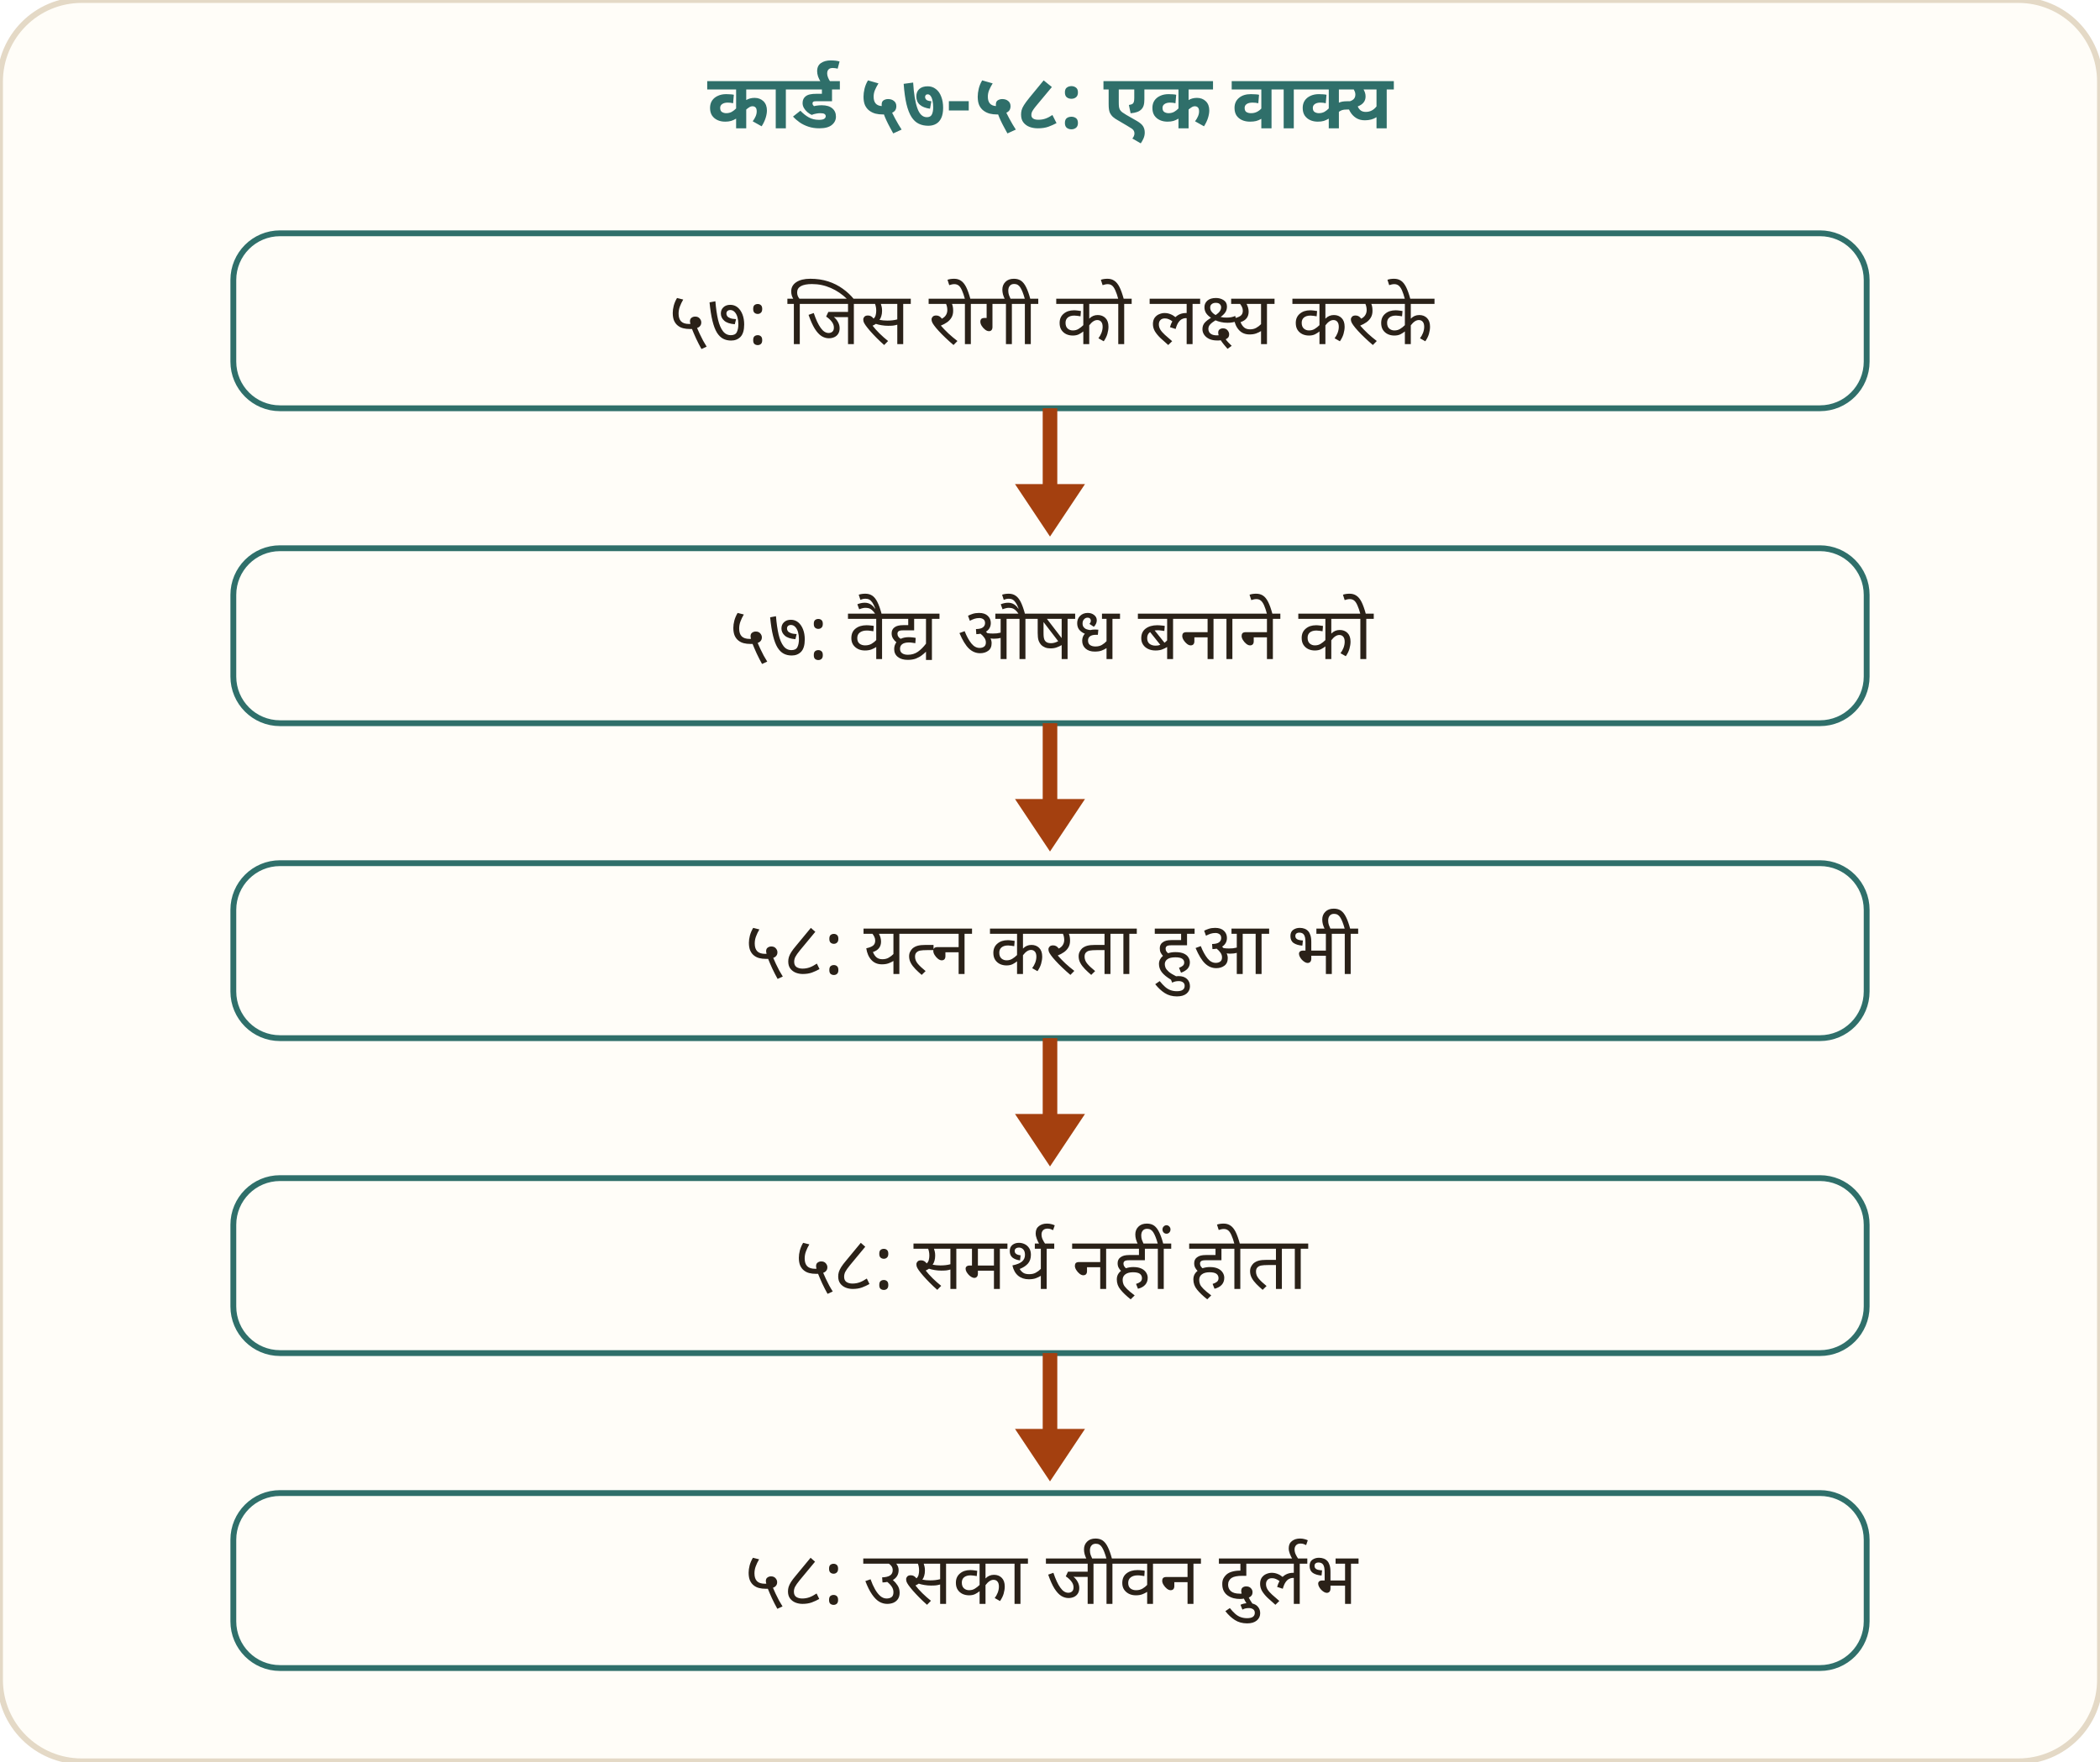
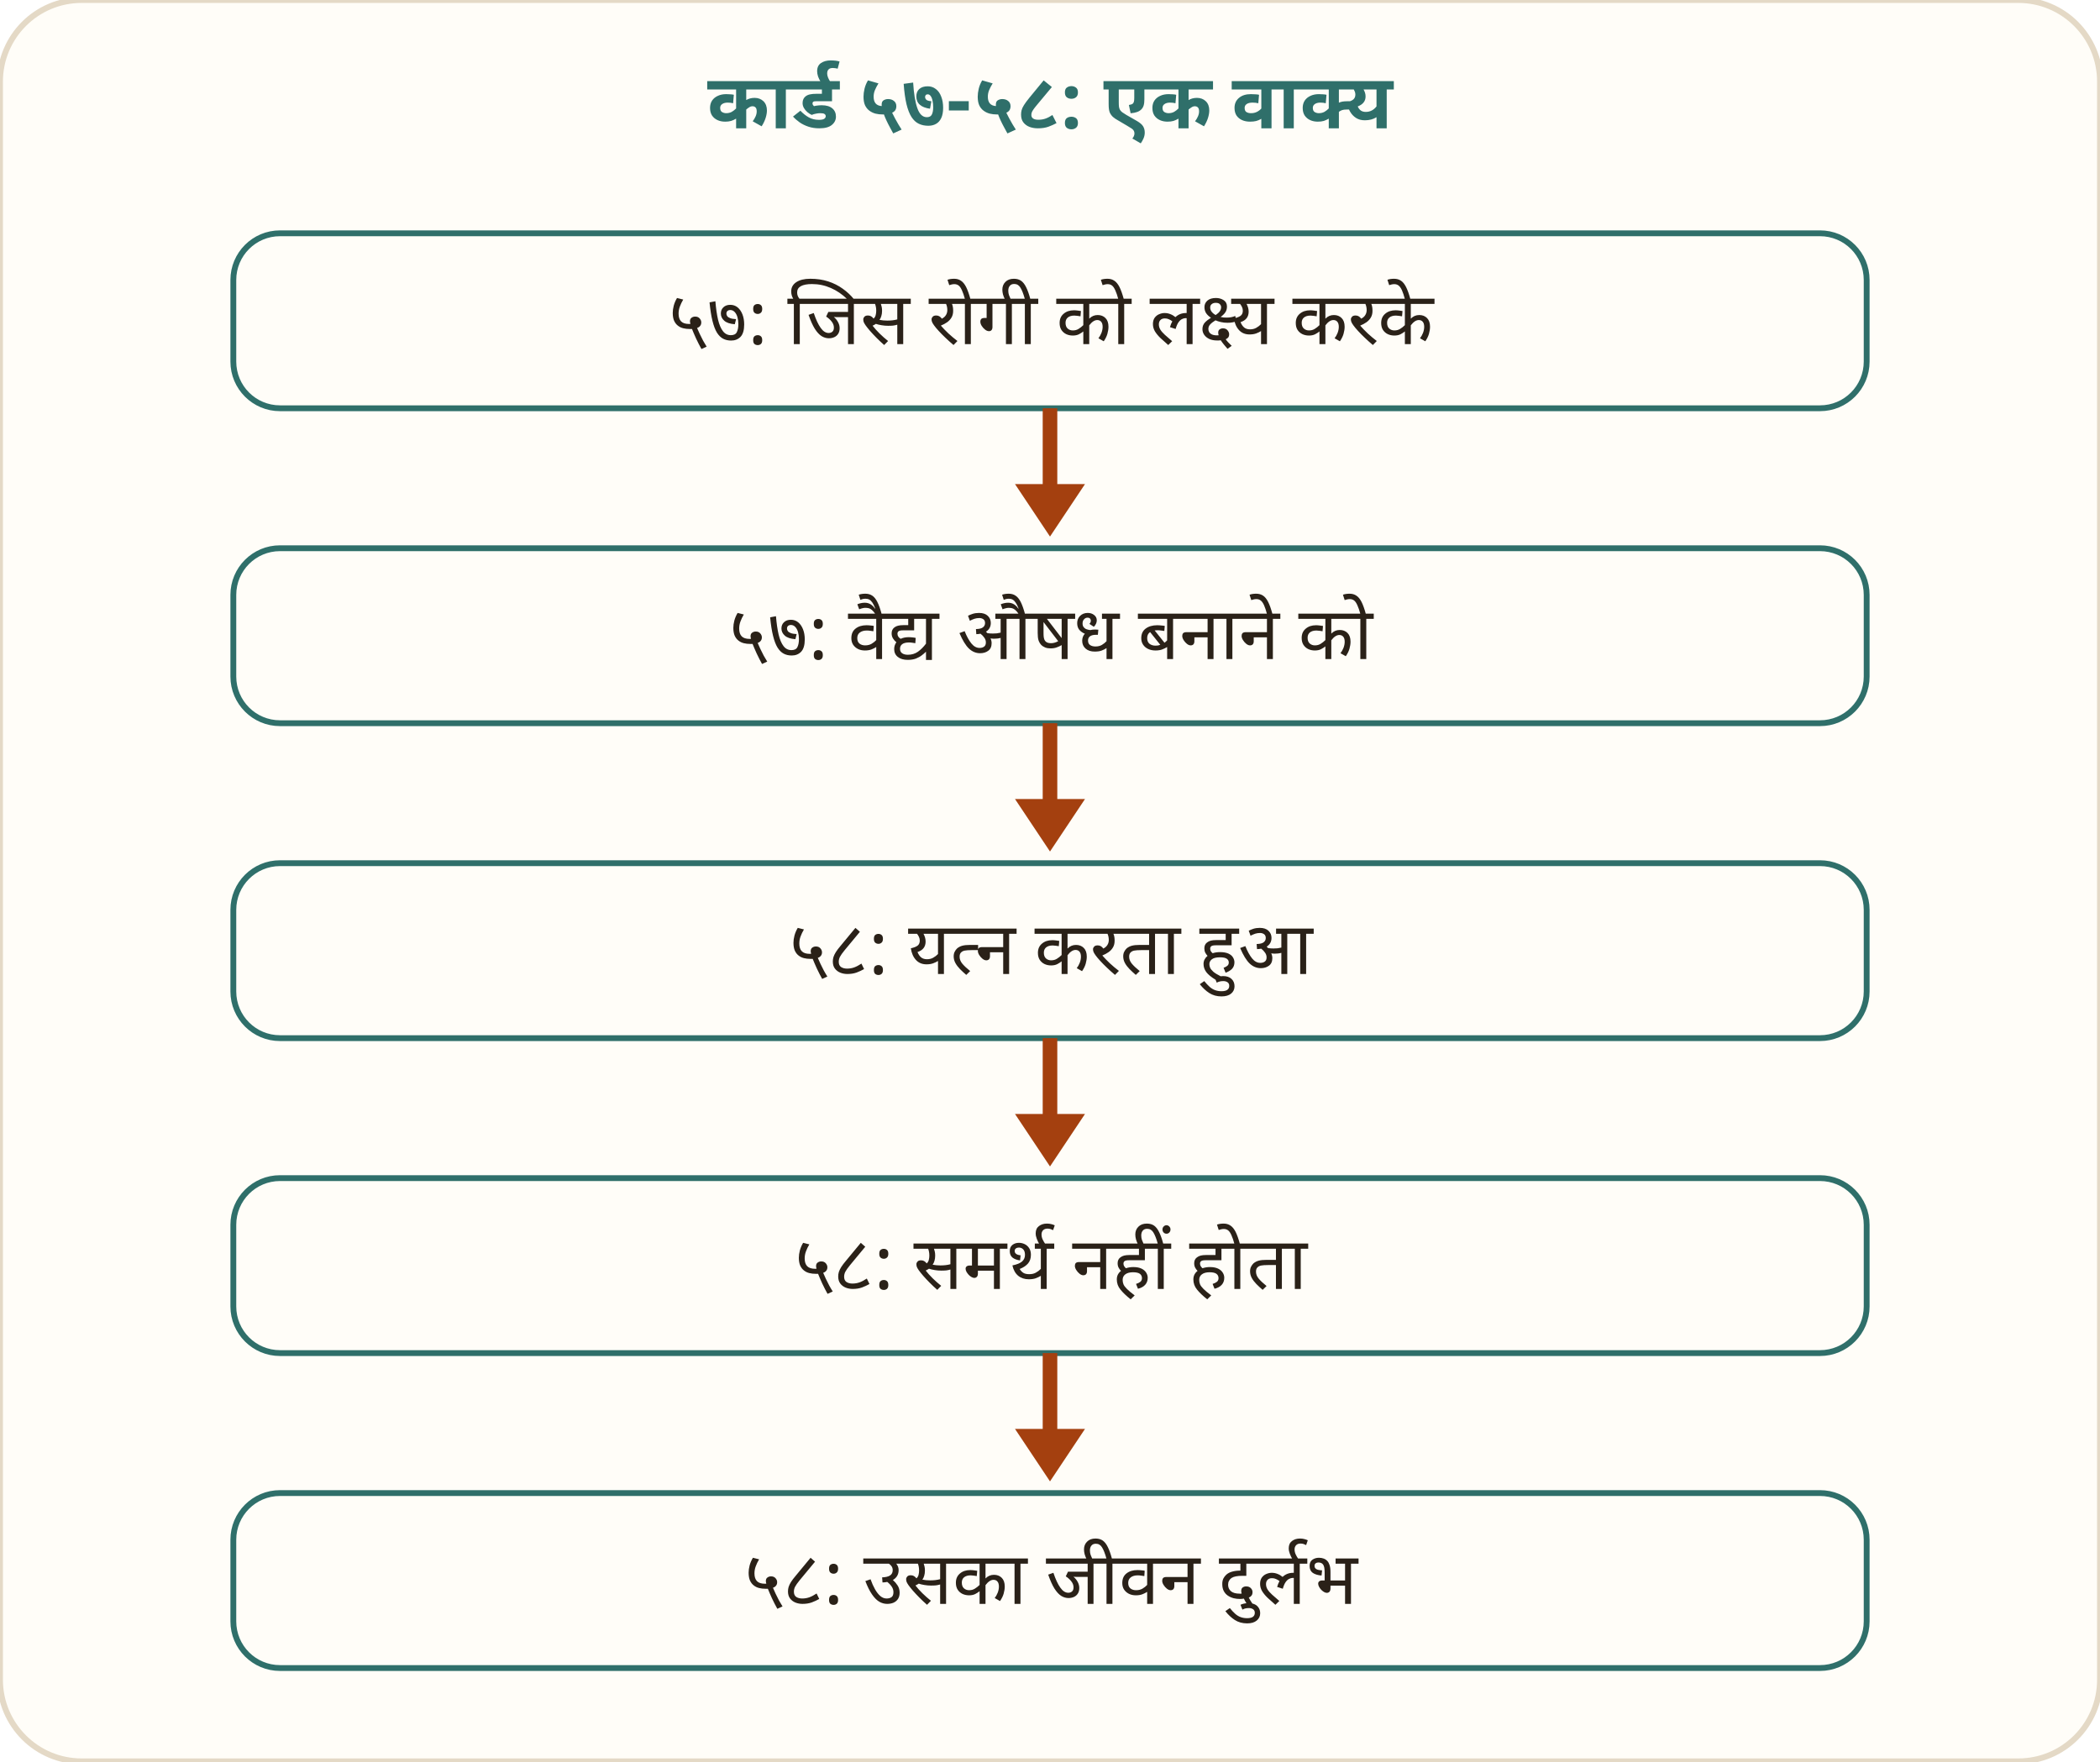
<svg xmlns="http://www.w3.org/2000/svg" viewBox="0 0 360 302" role="img">
  <rect width="360" height="302" rx="14" fill="#fffdf8" stroke="#e4d9c6" />
  <text x="180" y="22" font-family="'Noto Sans Devanagari','Mukta','Nirmala UI','Mangal',sans-serif" font-size="13" font-weight="700" fill="#2f6f6a" text-anchor="middle">कार्ड ५७-५८: एक वाक्य</text>
  <rect x="40" y="40" width="280" height="30" rx="8" fill="#fffdf8" stroke="#2f6f6a" />
  <text x="180.0" y="59.0" font-family="'Noto Sans Devanagari','Mukta','Nirmala UI','Mangal',sans-serif" font-size="12.5" font-weight="500" fill="#2a2118" text-anchor="middle">५७: जिस रोगी को लक्ष्य करके</text>
  <line x1="180" y1="70" x2="180" y2="86" stroke="#a4400f" stroke-width="2.5" />
  <polygon points="180,92 174,83 186,83" fill="#a4400f" />
  <rect x="40" y="94" width="280" height="30" rx="8" fill="#fffdf8" stroke="#2f6f6a" />
  <text x="180.0" y="113.0" font-family="'Noto Sans Devanagari','Mukta','Nirmala UI','Mangal',sans-serif" font-size="12.5" font-weight="500" fill="#2a2118" text-anchor="middle">५७: वैद्य औषध बनाने को</text>
  <line x1="180" y1="124" x2="180" y2="140" stroke="#a4400f" stroke-width="2.5" />
  <polygon points="180,146 174,137 186,137" fill="#a4400f" />
  <rect x="40" y="148" width="280" height="30" rx="8" fill="#fffdf8" stroke="#2f6f6a" />
-   <text x="180.0" y="167.0" font-family="'Noto Sans Devanagari','Mukta','Nirmala UI','Mangal',sans-serif" font-size="12.5" font-weight="500" fill="#2a2118" text-anchor="middle">५८: यत्न करता हुआ भी</text>
+   <text x="180.0" y="167.0" font-family="'Noto Sans Devanagari','Mukta','Nirmala UI','Mangal',sans-serif" font-size="12.5" font-weight="500" fill="#2a2118" text-anchor="middle">५८: यत्न करता हुआ</text>
  <line x1="180" y1="178" x2="180" y2="194" stroke="#a4400f" stroke-width="2.5" />
  <polygon points="180,200 174,191 186,191" fill="#a4400f" />
  <rect x="40" y="202" width="280" height="30" rx="8" fill="#fffdf8" stroke="#2f6f6a" />
  <text x="180.0" y="221.0" font-family="'Noto Sans Devanagari','Mukta','Nirmala UI','Mangal',sans-serif" font-size="12.5" font-weight="500" fill="#2a2118" text-anchor="middle">५८: समर्थ नहीं होता</text>
  <line x1="180" y1="232" x2="180" y2="248" stroke="#a4400f" stroke-width="2.5" />
  <polygon points="180,254 174,245 186,245" fill="#a4400f" />
  <rect x="40" y="256" width="280" height="30" rx="8" fill="#fffdf8" stroke="#2f6f6a" />
  <text x="180.0" y="275.0" font-family="'Noto Sans Devanagari','Mukta','Nirmala UI','Mangal',sans-serif" font-size="12.5" font-weight="500" fill="#2a2118" text-anchor="middle">५८: उसका जीवन दुर्लभ</text>
</svg>
